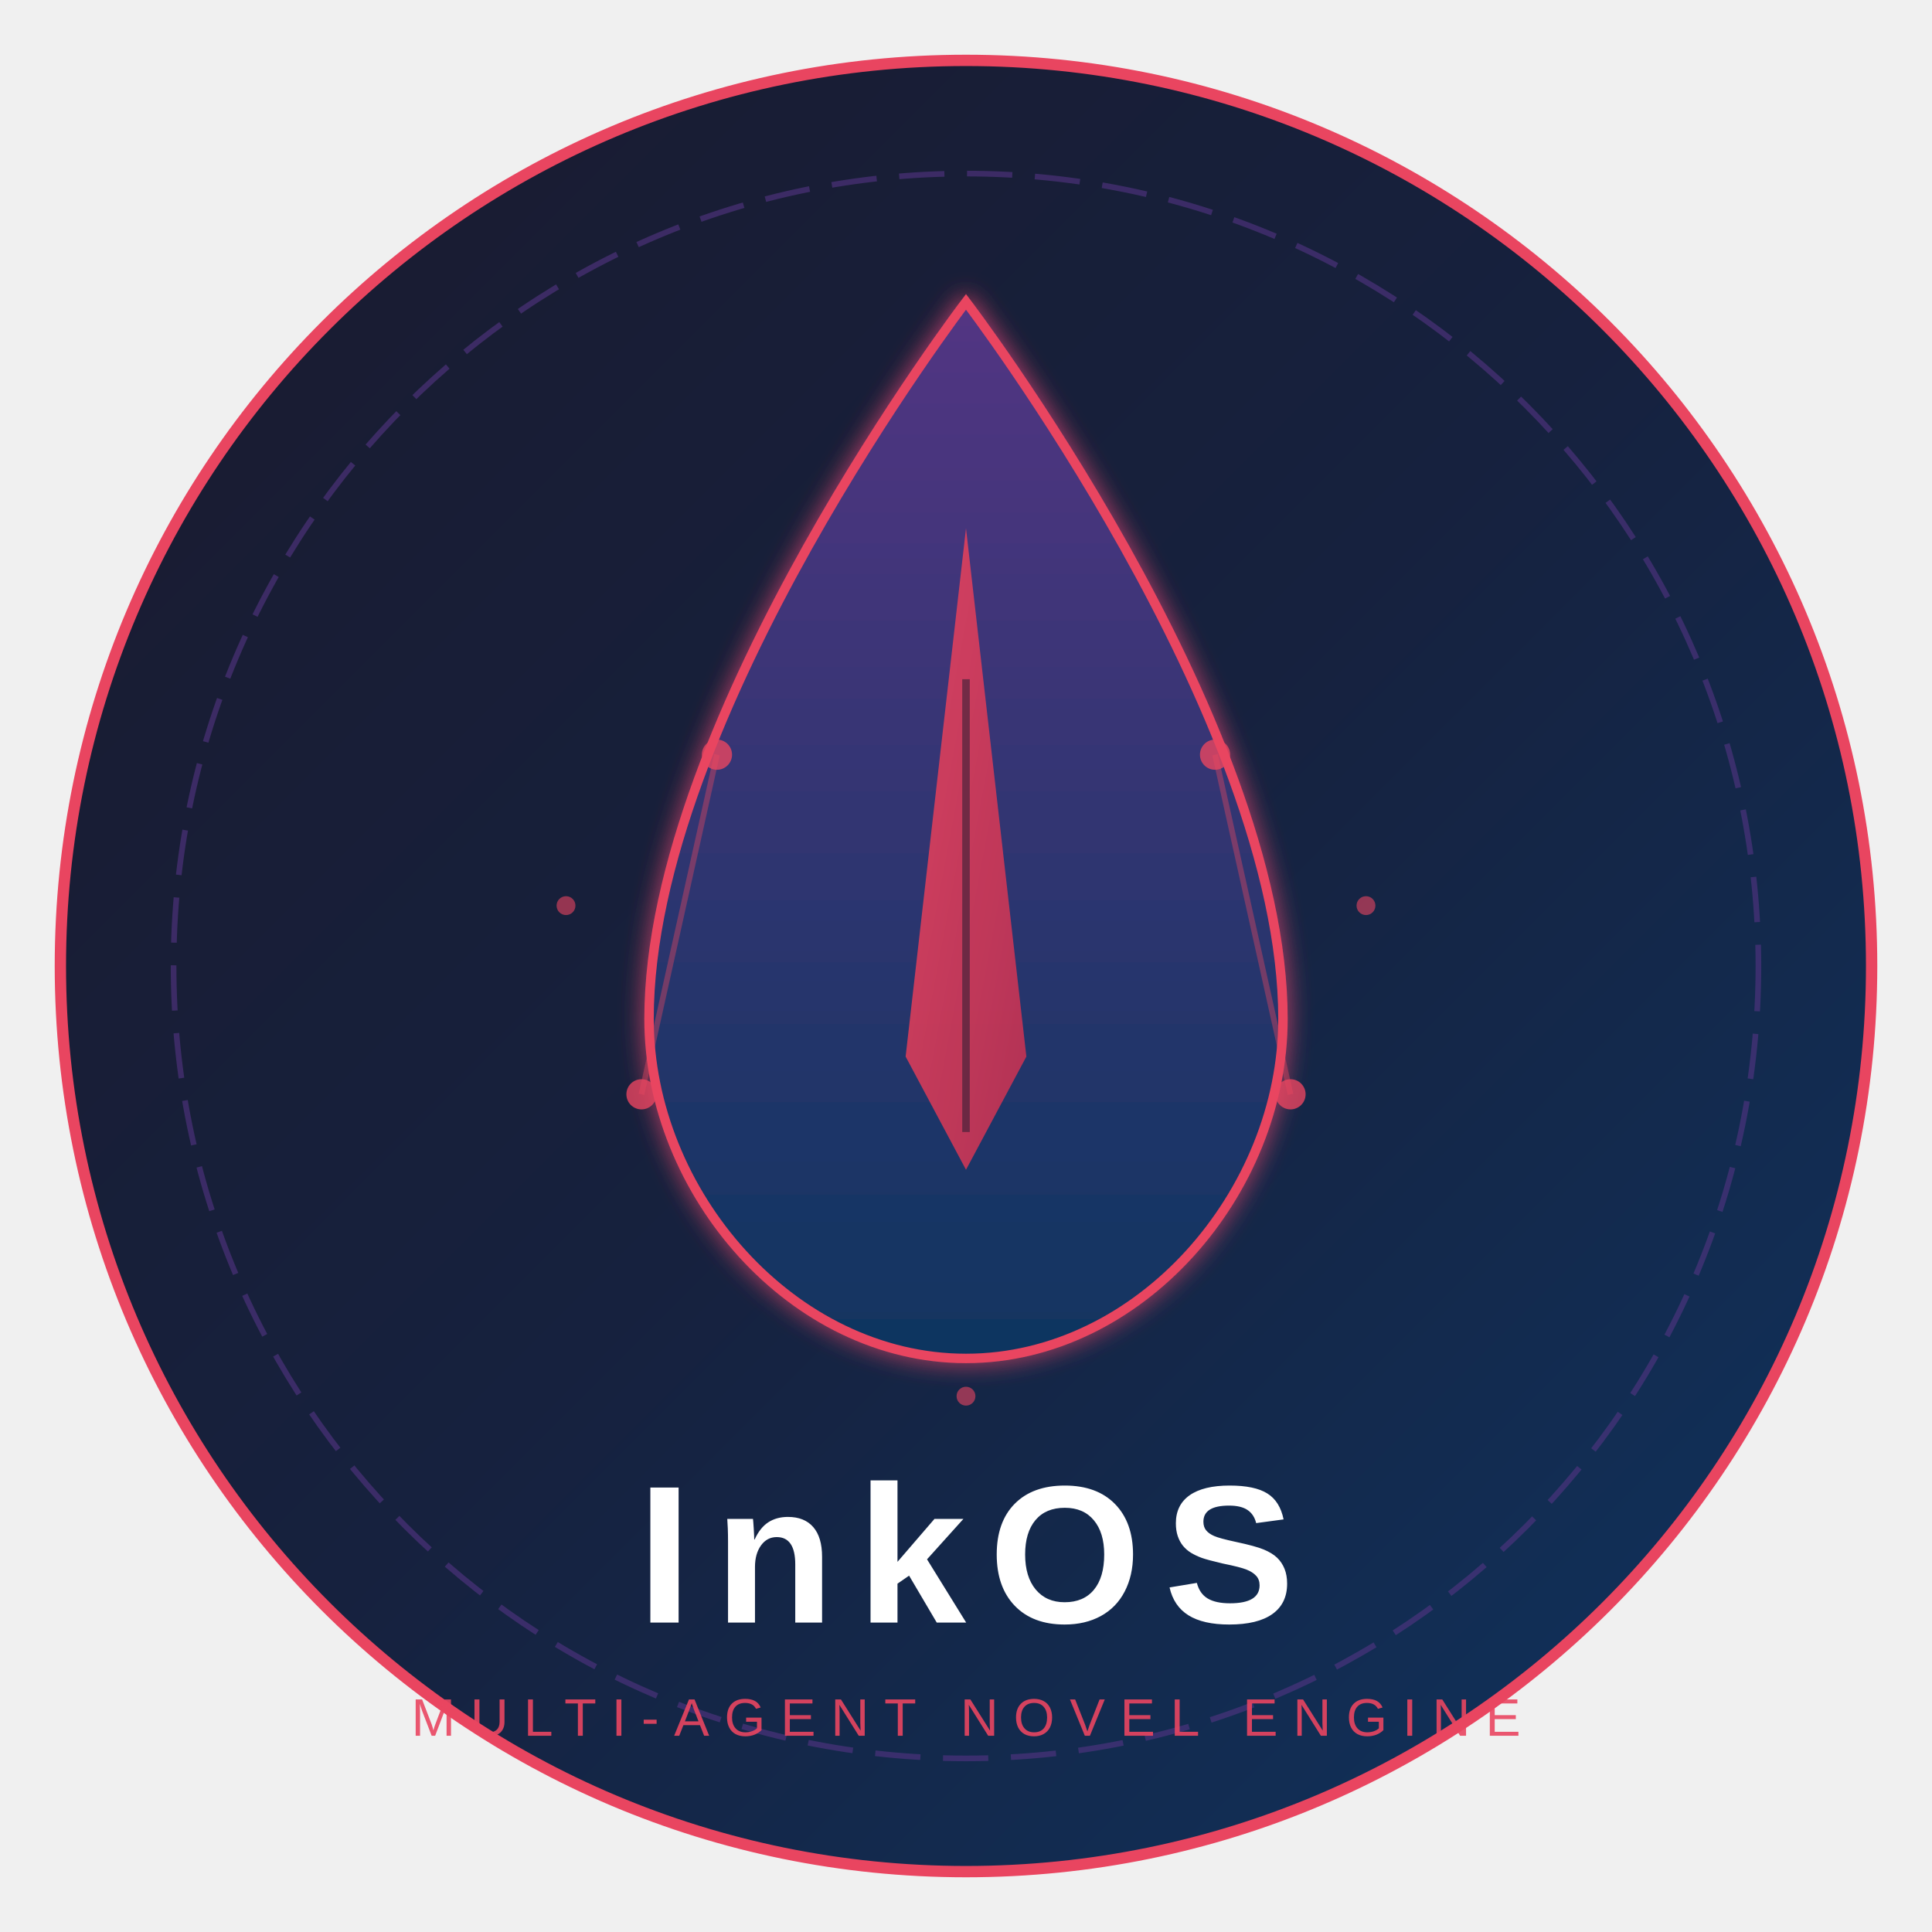
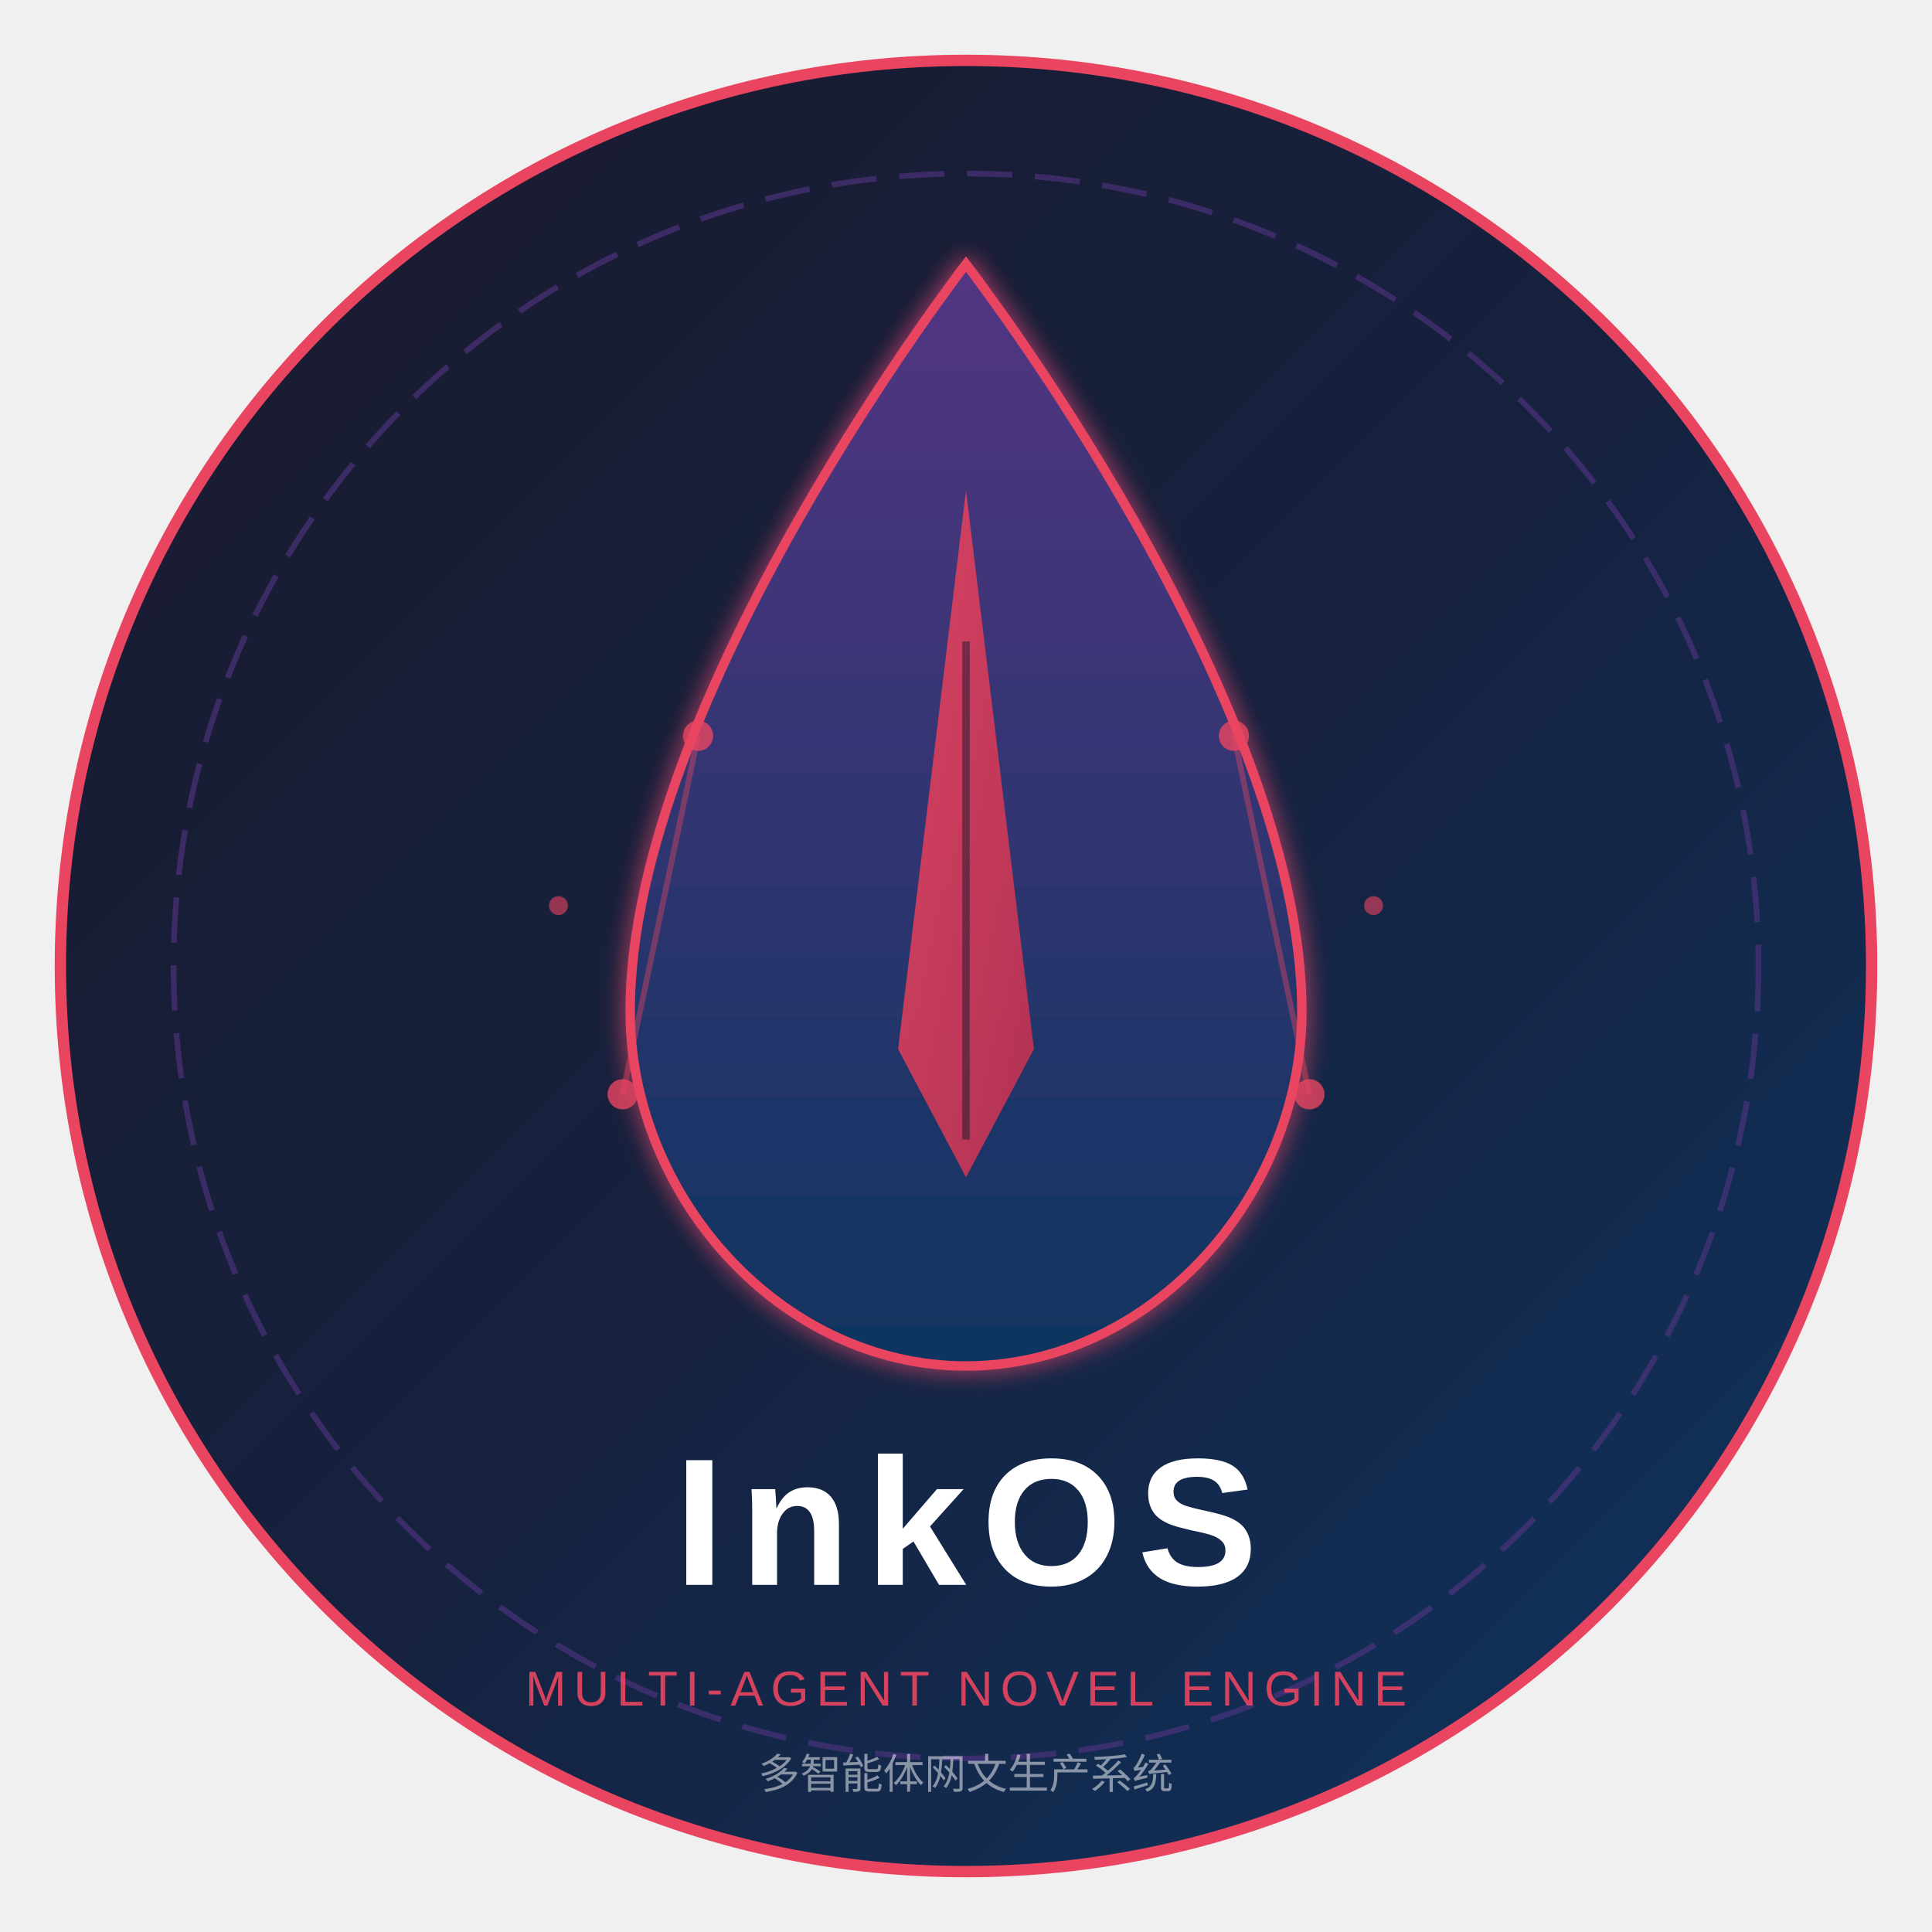
<svg xmlns="http://www.w3.org/2000/svg" viewBox="0 0 512 512" fill="none">
  <defs>
    <linearGradient id="inkGrad" x1="0%" y1="0%" x2="100%" y2="100%">
      <stop offset="0%" stop-color="#1a1a2e" />
      <stop offset="50%" stop-color="#16213e" />
      <stop offset="100%" stop-color="#0f3460" />
    </linearGradient>
    <linearGradient id="penGrad" x1="0%" y1="0%" x2="100%" y2="100%">
      <stop offset="0%" stop-color="#e94560" />
      <stop offset="100%" stop-color="#c23152" />
    </linearGradient>
    <linearGradient id="dropGrad" x1="0%" y1="0%" x2="0%" y2="100%">
      <stop offset="0%" stop-color="#533483" />
      <stop offset="100%" stop-color="#0f3460" />
    </linearGradient>
    <filter id="glow">
      <feGaussianBlur stdDeviation="3" result="coloredBlur" />
      <feMerge>
        <feMergeNode in="coloredBlur" />
        <feMergeNode in="SourceGraphic" />
      </feMerge>
    </filter>
  </defs>
  <circle cx="256" cy="256" r="240" fill="url(#inkGrad)" stroke="#e94560" stroke-width="3" />
  <circle cx="256" cy="256" r="210" fill="none" stroke="#533483" stroke-width="1.5" stroke-dasharray="12 6" opacity="0.6" />
-   <path d="M256 80 C256 80, 340 190, 340 270 C340 316, 302 360, 256 360 C210 360, 172 316, 172 270 C172 190, 256 80, 256 80Z" fill="url(#dropGrad)" stroke="#e94560" stroke-width="2.5" filter="url(#glow)" />
-   <path d="M256 140 L240 280 L256 310 L272 280 Z" fill="url(#penGrad)" opacity="0.9" />
-   <line x1="256" y1="180" x2="256" y2="300" stroke="#1a1a2e" stroke-width="2" opacity="0.5" />
-   <circle cx="190" cy="200" r="4" fill="#e94560" opacity="0.8" />
-   <circle cx="322" cy="200" r="4" fill="#e94560" opacity="0.8" />
-   <circle cx="170" cy="290" r="4" fill="#e94560" opacity="0.8" />
-   <circle cx="342" cy="290" r="4" fill="#e94560" opacity="0.8" />
-   <line x1="190" y1="200" x2="170" y2="290" stroke="#e94560" stroke-width="1.5" opacity="0.4" />
-   <line x1="322" y1="200" x2="342" y2="290" stroke="#e94560" stroke-width="1.5" opacity="0.4" />
-   <circle cx="150" cy="240" r="2.5" fill="#e94560" opacity="0.6" />
-   <circle cx="362" cy="240" r="2.5" fill="#e94560" opacity="0.6" />
-   <circle cx="256" cy="370" r="2.5" fill="#e94560" opacity="0.6" />
-   <text x="256" y="430" text-anchor="middle" font-family="'SF Pro Display', 'Helvetica Neue', Arial, sans-serif" font-size="52" font-weight="700" fill="#ffffff" letter-spacing="6">
-     InkOS
-   </text>
-   <text x="256" y="460" text-anchor="middle" font-family="'SF Pro Display', 'Helvetica Neue', Arial, sans-serif" font-size="14" fill="#e94560" letter-spacing="4" opacity="0.9">
-     MULTI-AGENT NOVEL ENGINE
-   </text>
+   <path d="M256 70 C256 70, 345 185, 345 268 C345 317, 305 362, 256 362 C207 362, 167 317, 167 268 C167 185, 256 70, 256 70Z" fill="url(#dropGrad)" stroke="#e94560" stroke-width="2.5" filter="url(#glow)" />
+   <path d="M256 130 L238 278 L256 312 L274 278 Z" fill="url(#penGrad)" opacity="0.9" />
+   <line x1="256" y1="170" x2="256" y2="302" stroke="#1a1a2e" stroke-width="2" opacity="0.5" />
+   <circle cx="185" cy="195" r="4" fill="#e94560" opacity="0.8" />
+   <circle cx="327" cy="195" r="4" fill="#e94560" opacity="0.8" />
+   <circle cx="165" cy="290" r="4" fill="#e94560" opacity="0.8" />
+   <circle cx="347" cy="290" r="4" fill="#e94560" opacity="0.8" />
+   <line x1="185" y1="195" x2="165" y2="290" stroke="#e94560" stroke-width="1.5" opacity="0.4" />
+   <line x1="327" y1="195" x2="347" y2="290" stroke="#e94560" stroke-width="1.5" opacity="0.4" />
+   <circle cx="148" cy="240" r="2.5" fill="#e94560" opacity="0.6" />
+   <circle cx="364" cy="240" r="2.5" fill="#e94560" opacity="0.6" />
+   <text x="256" y="420" text-anchor="middle" font-family="'Helvetica Neue', Arial, sans-serif" font-size="48" font-weight="700" fill="#ffffff" letter-spacing="4">InkOS</text>
+   <text x="256" y="452" text-anchor="middle" font-family="'Helvetica Neue', Arial, sans-serif" font-size="13" fill="#e94560" letter-spacing="2" opacity="0.9">MULTI-AGENT NOVEL ENGINE</text>
+   <text x="256" y="474" text-anchor="middle" font-family="'PingFang SC', 'Microsoft YaHei', sans-serif" font-size="11" fill="#ffffff" opacity="0.5">多智能体网文生产系统</text>
</svg>
